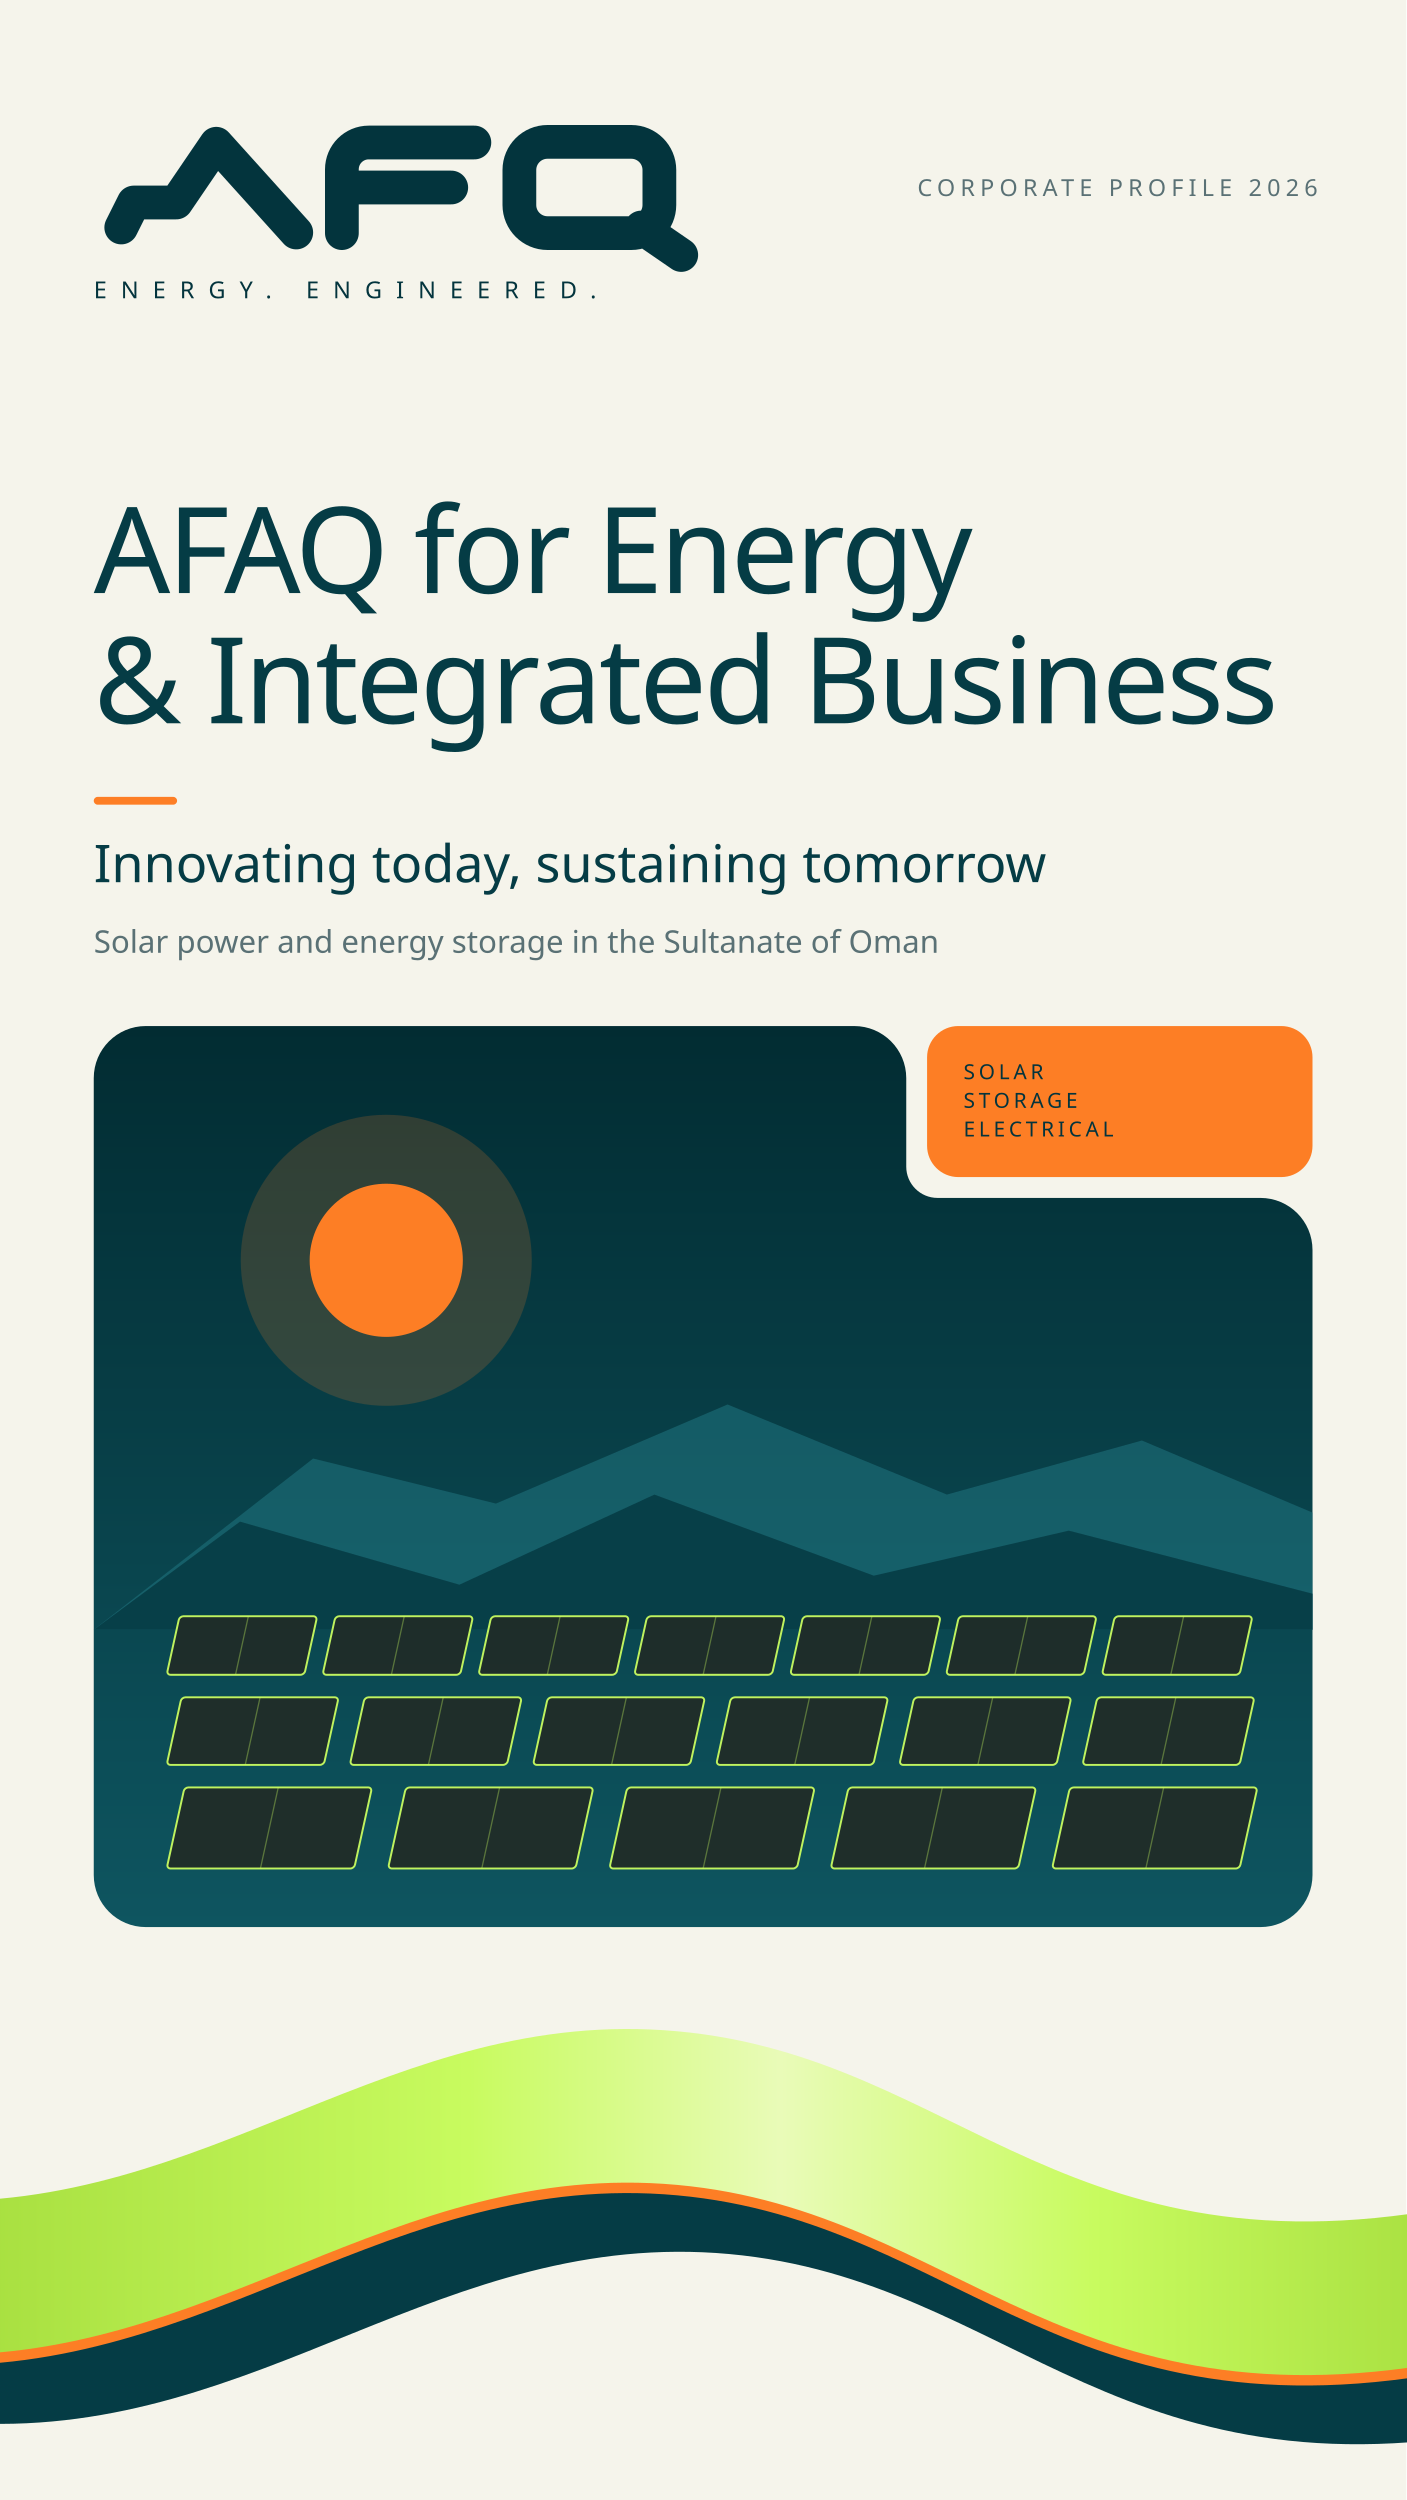
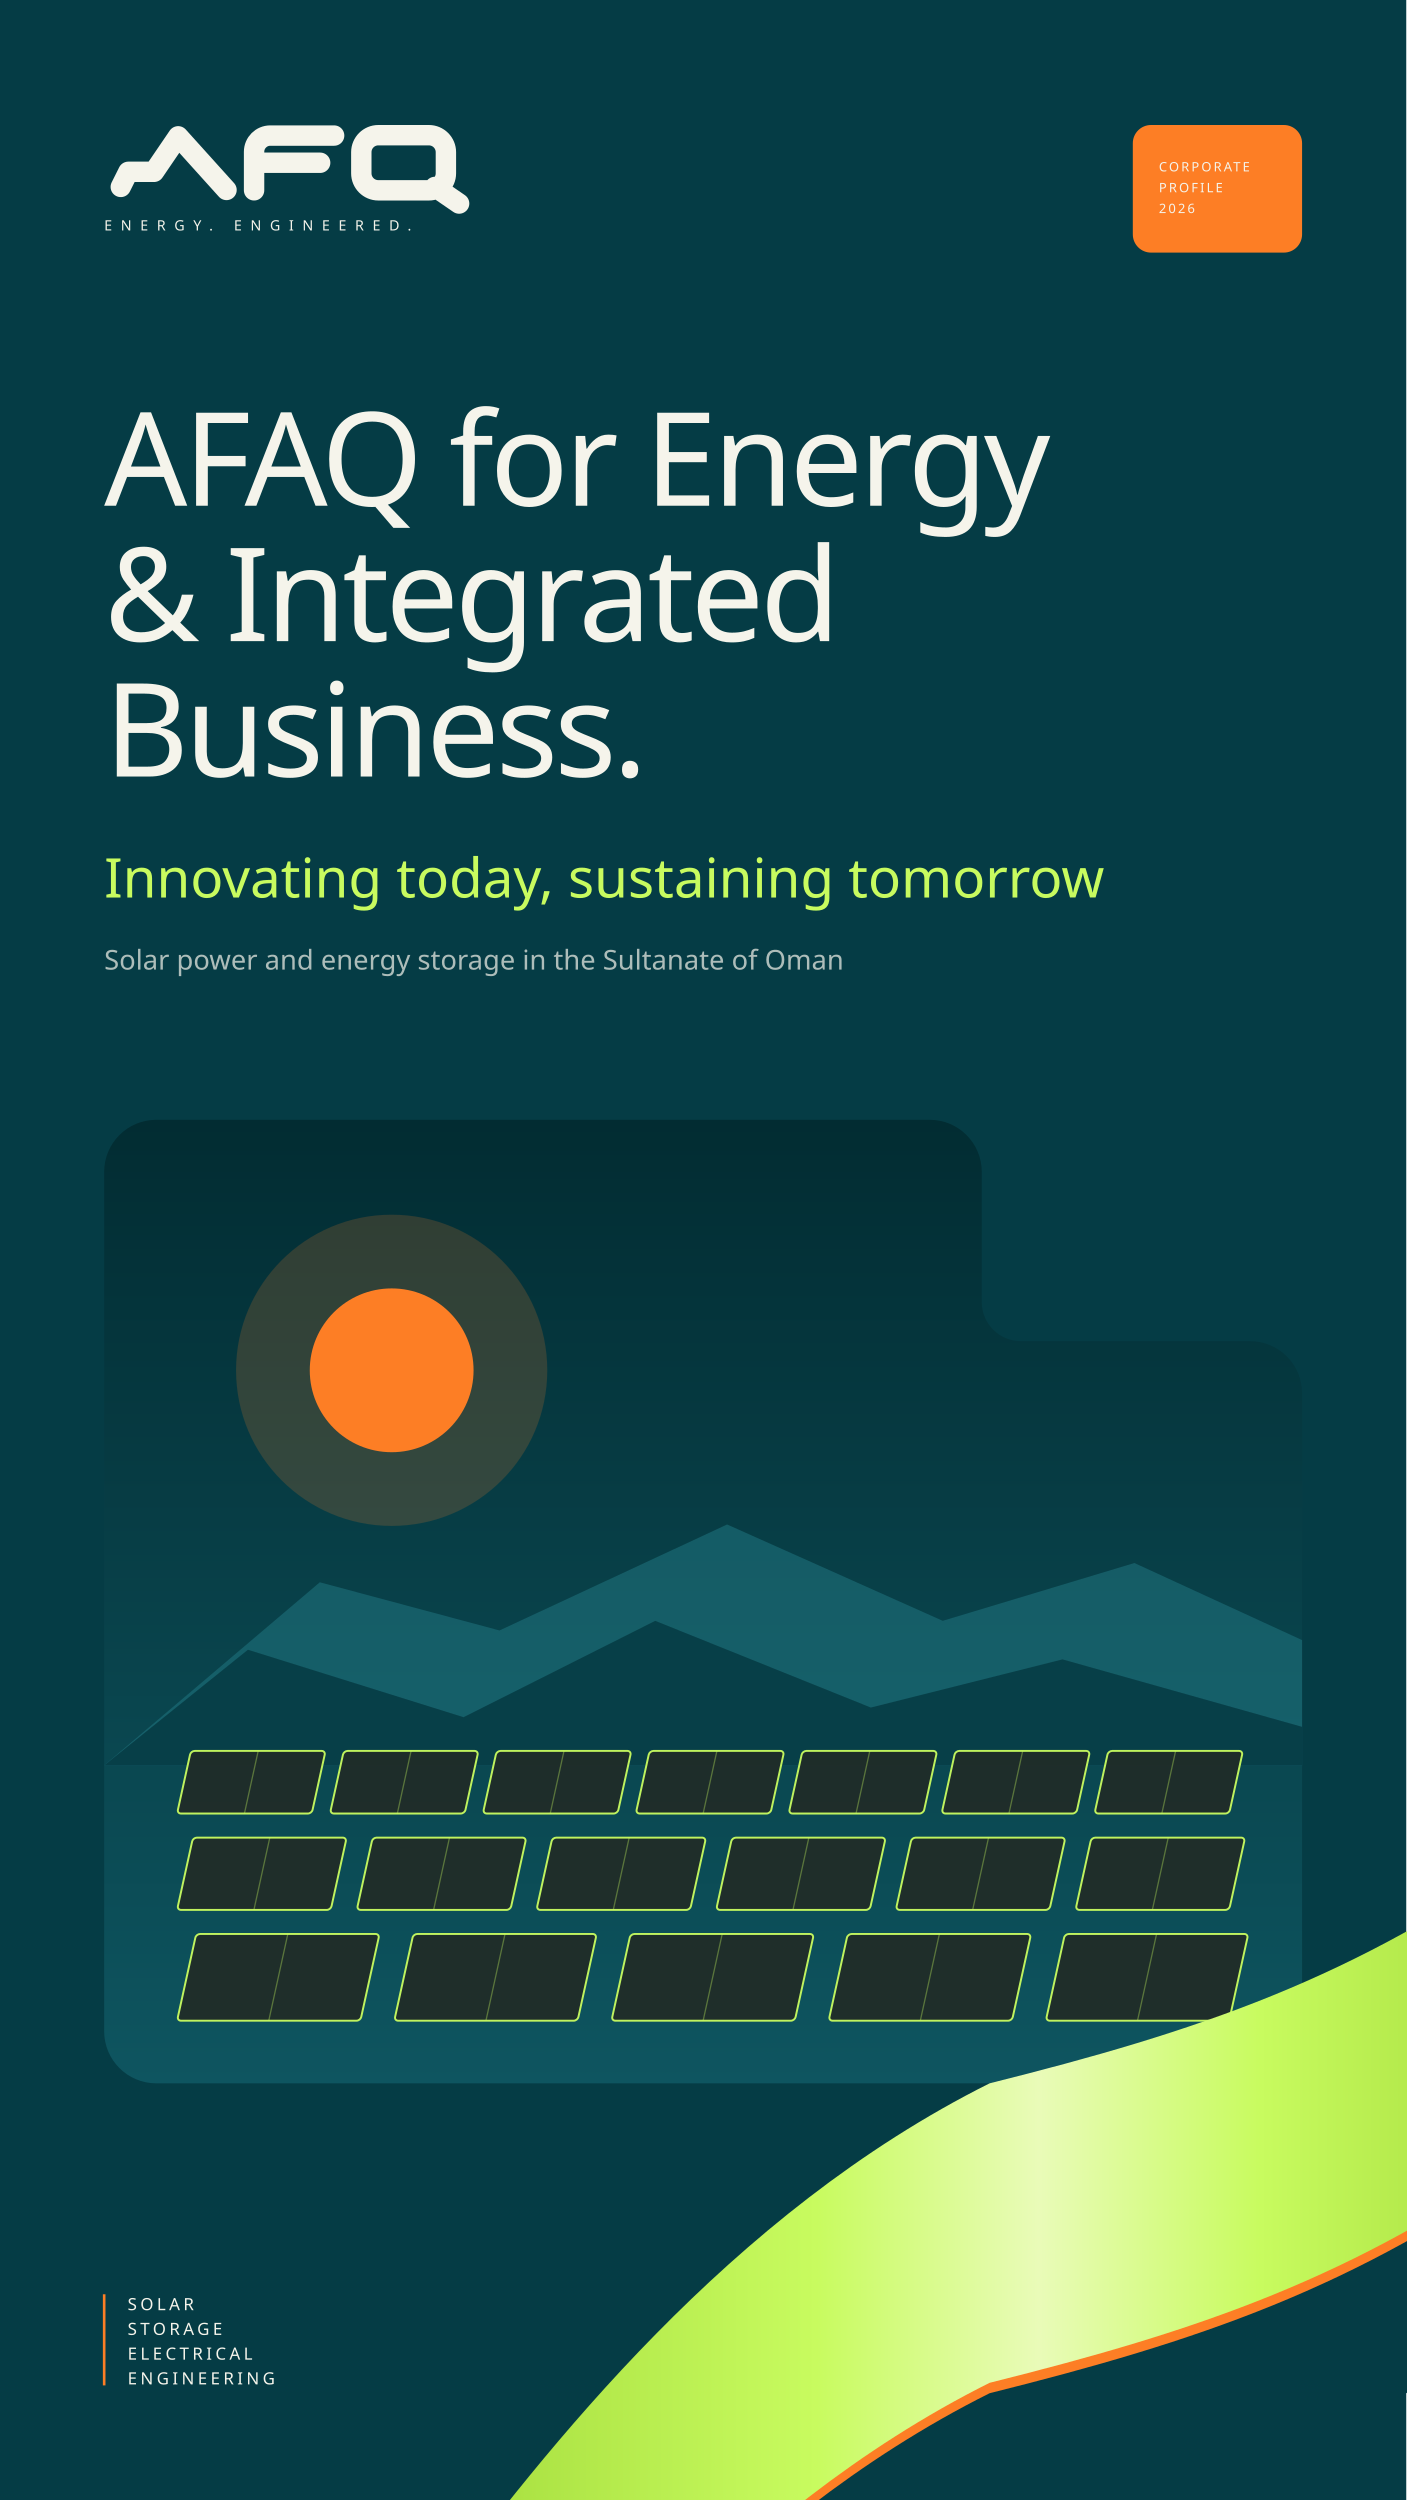
<svg xmlns="http://www.w3.org/2000/svg" width="1080" height="1920" viewBox="0 0 1080 1920">
  <defs>
-     <linearGradient id="grad-1" gradientUnits="userSpaceOnUse" x1="0" y1="788" x2="0" y2="1480">
+     <linearGradient id="grad-1" gradientUnits="userSpaceOnUse" x1="0" y1="860" x2="0" y2="1600">
      <stop offset="0" stop-color="#022C32" stop-opacity="1" />
      <stop offset="1" stop-color="#0E5560" stop-opacity="1" />
    </linearGradient>
-     <linearGradient id="grad-2" gradientUnits="userSpaceOnUse" x1="-60" y1="0" x2="1140" y2="0">
+     <linearGradient id="grad-2" gradientUnits="userSpaceOnUse" x1="330" y1="0" x2="1180" y2="0">
      <stop offset="0" stop-color="#A4DC3C" stop-opacity="1" />
      <stop offset="0.35" stop-color="#C8FB5F" stop-opacity="1" />
      <stop offset="0.55" stop-color="#E9FBB8" stop-opacity="1" />
      <stop offset="0.75" stop-color="#C8FB5F" stop-opacity="1" />
      <stop offset="1" stop-color="#A4DC3C" stop-opacity="1" />
    </linearGradient>
  </defs>
-   <rect id="Background" x="0" y="0" width="1080" height="1920" fill="#F5F4EB" />
+   <rect id="Background" x="0" y="0" width="1080" height="1920" fill="#053C45" />
  <g id="Logo-Lockup">
    <g id="Wordmark-AFQ">
-       <path id="Letter-A" d="M 93.12 174.72 L 102.72 155.52 L 135.36 155.52 L 166.08 110.4 L 227.52 178.56" fill="none" stroke="#03343D" stroke-width="25.92" stroke-linecap="round" stroke-linejoin="round" />
-       <path id="Letter-F" d="M 262.56 179.04 L 262.56 130.08 C 262.56 118.66 271.78 109.44 283.2 109.44 L 364.32 109.44 M 262.56 144 L 346.56 144" fill="none" stroke="#03343D" stroke-width="25.92" stroke-linecap="round" stroke-linejoin="round" />
-       <path id="Letter-Q" d="M 398.88 130.56 C 398.88 118.63 408.55 108.96 420.48 108.96 L 484.8 108.96 C 496.73 108.96 506.4 118.63 506.4 130.56 L 506.4 157.44 C 506.4 169.37 496.73 179.04 484.8 179.04 L 420.48 179.04 C 408.55 179.04 398.88 169.37 398.88 157.44 Z M 492.48 174.72 L 523.2 195.84" fill="none" stroke="#03343D" stroke-width="25.92" stroke-linecap="round" stroke-linejoin="round" />
+       <path id="Letter-A" d="M 92.76 143.56 L 98.56 131.96 L 118.28 131.96 L 136.84 104.7 L 173.96 145.88" fill="none" stroke="#F5F4EB" stroke-width="15.66" stroke-linecap="round" stroke-linejoin="round" />
+       <path id="Letter-F" d="M 195.13 146.17 L 195.13 116.59 C 195.13 109.69 200.7 104.12 207.6 104.12 L 256.61 104.12 M 195.13 125 L 245.88 125" fill="none" stroke="#F5F4EB" stroke-width="15.66" stroke-linecap="round" stroke-linejoin="round" />
+       <path id="Letter-Q" d="M 277.49 116.88 C 277.49 109.67 283.33 103.83 290.54 103.83 L 329.4 103.83 C 336.61 103.83 342.45 109.67 342.45 116.88 L 342.45 133.12 C 342.45 140.33 336.61 146.17 329.4 146.17 L 290.54 146.17 C 283.33 146.17 277.49 140.33 277.49 133.12 Z M 334.04 143.56 L 352.6 156.32" fill="none" stroke="#F5F4EB" stroke-width="15.66" stroke-linecap="round" stroke-linejoin="round" />
    </g>
-     <text id="Tagline" x="72" y="229.05" font-family="Inter-Medium" font-size="18" font-weight="500" fill="#03343D" letter-spacing="10.8">ENERGY. ENGINEERED.</text>
+     <text id="Tagline" x="80" y="177" font-family="Inter-Medium" font-size="11" font-weight="500" fill="#F5F4EB" letter-spacing="6.6">ENERGY. ENGINEERED.</text>
  </g>
-   <text id="Eyebrow" x="1011.96" y="150.55" font-family="Inter-Medium" font-size="18" font-weight="500" fill="#5A7175" letter-spacing="3.96" text-anchor="end">CORPORATE PROFILE 2026</text>
+   <g id="Profile-Tab">
+     <rect id="Profile-Tab-Shape" x="870" y="96" width="130" height="98" rx="14" fill="#FD7E25" />
+     <g id="Profile-Tab-Text">
+       <text id="Profile-Tab-Text-line" x="890" y="131.64" font-family="Inter-Medium" font-size="10" font-weight="500" fill="#F5F4EB" letter-spacing="1.6">CORPORATE</text>
+       <text id="Profile-Tab-Text-line-2" x="890" y="147.64" font-family="Inter-Medium" font-size="10" font-weight="500" fill="#F5F4EB" letter-spacing="1.6">PROFILE</text>
+       <text id="Profile-Tab-Text-line-3" x="890" y="163.64" font-family="Inter-Medium" font-size="10" font-weight="500" fill="#F5F4EB" letter-spacing="1.6">2026</text>
+     </g>
+   </g>
  <g id="Headline">
-     <text id="Headline-line" x="72" y="455.47" font-family="Inter-Light" font-size="92" font-weight="300" fill="#053C45" letter-spacing="-2.3">AFAQ for Energy</text>
-     <text id="Headline-line-2" x="72" y="555.47" font-family="Inter-Light" font-size="92" font-weight="300" fill="#053C45" letter-spacing="-2.3">&amp; Integrated Business</text>
+     <text id="Headline-line" x="80" y="388.38" font-family="Inter-Light" font-size="100" font-weight="300" fill="#F5F4EB" letter-spacing="-3">AFAQ for Energy</text>
+     <text id="Headline-line-2" x="80" y="492.38" font-family="Inter-Light" font-size="100" font-weight="300" fill="#F5F4EB" letter-spacing="-3">&amp; Integrated</text>
+     <text id="Headline-line-3" x="80" y="596.38" font-family="Inter-Light" font-size="100" font-weight="300" fill="#F5F4EB" letter-spacing="-3">Business.</text>
  </g>
-   <rect id="Accent-Rule" x="72" y="612" width="64" height="6" rx="3" fill="#FD7E25" />
-   <text id="Slogan" x="72" y="677.55" font-family="Inter-Light" font-size="40" font-weight="300" fill="#053C45">Innovating today, sustaining tomorrow</text>
-   <text id="Scope" x="72" y="731.73" font-family="Inter-Regular" font-size="24" font-weight="400" fill="#5A7175">Solar power and energy storage in the Sultanate of Oman</text>
+   <text id="Slogan" x="80" y="689.28" font-family="Inter-Light" font-size="42" font-weight="300" fill="#C8FB5F">Innovating today, sustaining tomorrow</text>
+   <text id="Scope" x="80" y="744.64" font-family="Inter-Regular" font-size="21" font-weight="400" fill="#F5F4EB" opacity="0.7">Solar power and energy storage in the Sultanate of Oman</text>
  <g id="Photo-Hero">
-     <path id="Photo-Hero__set-image-fill" d="M 72 828 C 72 805.91 89.91 788 112 788 L 656 788 C 678.09 788 696 805.91 696 828 L 696 896 C 696 909.25 706.75 920 720 920 L 968 920 C 990.09 920 1008 937.91 1008 960 L 1008 1440 C 1008 1462.09 990.09 1480 968 1480 L 112 1480 C 89.91 1480 72 1462.09 72 1440 Z" fill="url(#grad-1)" />
+     <path id="Photo-Hero__set-image-fill" d="M 80 900 C 80 877.91 97.91 860 120 860 L 714 860 C 736.09 860 754 877.91 754 900 L 754 1000 C 754 1016.57 767.43 1030 784 1030 L 960 1030 C 982.09 1030 1000 1047.91 1000 1070 L 1000 1560 C 1000 1582.09 982.09 1600 960 1600 L 120 1600 C 97.91 1600 80 1582.09 80 1560 Z" fill="url(#grad-1)" />
    <g id="Placeholder-Art--delete-after-placing-photo">
-       <circle id="Sun-Glow" cx="296.64" cy="967.92" r="111.76" fill="#FD7E25" opacity="0.18" />
-       <circle id="Sun" cx="296.64" cy="967.92" r="58.82" fill="#FD7E25" />
-       <path id="Mountains-Far" d="M 72 1251.64 L 240.48 1120.16 L 380.88 1154.76 L 558.72 1078.64 L 727.2 1147.84 L 876.96 1106.32 L 1008 1161.68 L 1008 1251.64 Z" fill="#1F7580" opacity="0.55" />
-       <path id="Mountains-Near" d="M 72 1251.64 L 184.32 1168.6 L 352.8 1217.04 L 502.56 1147.84 L 671.04 1210.12 L 820.8 1175.52 L 1008 1223.96 L 1008 1251.64 Z" fill="#053C45" opacity="0.9" />
+       <circle id="Sun-Glow" cx="300.8" cy="1052.4" r="119.51" fill="#FD7E25" opacity="0.18" />
+       <circle id="Sun" cx="300.8" cy="1052.4" r="62.9" fill="#FD7E25" />
+       <path id="Mountains-Far" d="M 80 1355.8 L 245.6 1215.2 L 383.6 1252.2 L 558.4 1170.8 L 724 1244.8 L 871.2 1200.4 L 1000 1259.6 L 1000 1355.8 Z" fill="#1F7580" opacity="0.55" />
+       <path id="Mountains-Near" d="M 80 1355.8 L 190.4 1267 L 356 1318.8 L 503.2 1244.8 L 668.8 1311.4 L 816 1274.4 L 1000 1326.2 L 1000 1355.8 Z" fill="#053C45" opacity="0.9" />
      <g id="Solar-Array">
-         <path id="Panel-1-1" d="M 137.25 1244.19 C 137.61 1242.57 139.24 1241.26 140.9 1241.26 L 240.61 1241.26 C 242.27 1241.26 243.32 1242.57 242.97 1244.19 L 234.36 1283.31 C 234 1284.93 232.37 1286.24 230.71 1286.24 L 131 1286.24 C 129.34 1286.24 128.29 1284.93 128.64 1283.31 Z" fill="#202C28" stroke="#C8FB5F" stroke-width="1.5" stroke-linecap="round" stroke-linejoin="round" opacity="0.95" />
-         <path id="Panel-1-1-line" d="M 190.75 1241.26 L 180.86 1286.24" fill="none" stroke="#C8FB5F" stroke-width="1" stroke-linecap="butt" stroke-linejoin="round" opacity="0.35" />
-         <path id="Panel-1-2" d="M 256.97 1244.19 C 257.32 1242.57 258.95 1241.26 260.61 1241.26 L 360.32 1241.26 C 361.98 1241.26 363.04 1242.57 362.68 1244.19 L 354.07 1283.31 C 353.72 1284.93 352.09 1286.24 350.43 1286.24 L 250.71 1286.24 C 249.06 1286.24 248 1284.93 248.36 1283.31 Z" fill="#202C28" stroke="#C8FB5F" stroke-width="1.5" stroke-linecap="round" stroke-linejoin="round" opacity="0.95" />
-         <path id="Panel-1-2-line" d="M 310.47 1241.26 L 300.57 1286.24" fill="none" stroke="#C8FB5F" stroke-width="1" stroke-linecap="butt" stroke-linejoin="round" opacity="0.35" />
-         <path id="Panel-1-3" d="M 376.68 1244.19 C 377.04 1242.57 378.67 1241.26 380.32 1241.26 L 480.04 1241.26 C 481.7 1241.26 482.75 1242.57 482.39 1244.19 L 473.79 1283.31 C 473.43 1284.93 471.8 1286.24 470.14 1286.24 L 370.43 1286.24 C 368.77 1286.24 367.72 1284.93 368.07 1283.31 Z" fill="#202C28" stroke="#C8FB5F" stroke-width="1.5" stroke-linecap="round" stroke-linejoin="round" opacity="0.95" />
-         <path id="Panel-1-3-line" d="M 430.18 1241.26 L 420.29 1286.24" fill="none" stroke="#C8FB5F" stroke-width="1" stroke-linecap="butt" stroke-linejoin="round" opacity="0.35" />
-         <path id="Panel-1-4" d="M 496.39 1244.19 C 496.75 1242.57 498.38 1241.26 500.04 1241.26 L 599.75 1241.26 C 601.41 1241.26 602.46 1242.57 602.11 1244.19 L 593.5 1283.31 C 593.15 1284.93 591.51 1286.24 589.86 1286.24 L 490.14 1286.24 C 488.49 1286.24 487.43 1284.93 487.79 1283.31 Z" fill="#202C28" stroke="#C8FB5F" stroke-width="1.5" stroke-linecap="round" stroke-linejoin="round" opacity="0.95" />
-         <path id="Panel-1-4-line" d="M 549.9 1241.26 L 540 1286.24" fill="none" stroke="#C8FB5F" stroke-width="1" stroke-linecap="butt" stroke-linejoin="round" opacity="0.35" />
-         <path id="Panel-1-5" d="M 616.11 1244.19 C 616.46 1242.57 618.1 1241.26 619.75 1241.26 L 719.47 1241.26 C 721.12 1241.26 722.18 1242.57 721.82 1244.19 L 713.22 1283.31 C 712.86 1284.93 711.23 1286.24 709.57 1286.24 L 609.86 1286.24 C 608.2 1286.24 607.15 1284.93 607.5 1283.31 Z" fill="#202C28" stroke="#C8FB5F" stroke-width="1.5" stroke-linecap="round" stroke-linejoin="round" opacity="0.95" />
-         <path id="Panel-1-5-line" d="M 669.61 1241.26 L 659.71 1286.24" fill="none" stroke="#C8FB5F" stroke-width="1" stroke-linecap="butt" stroke-linejoin="round" opacity="0.35" />
-         <path id="Panel-1-6" d="M 735.82 1244.19 C 736.18 1242.57 737.81 1241.26 739.47 1241.26 L 839.18 1241.26 C 840.84 1241.26 841.89 1242.57 841.54 1244.19 L 832.93 1283.31 C 832.57 1284.93 830.94 1286.24 829.29 1286.24 L 729.57 1286.24 C 727.91 1286.24 726.86 1284.93 727.22 1283.31 Z" fill="#202C28" stroke="#C8FB5F" stroke-width="1.5" stroke-linecap="round" stroke-linejoin="round" opacity="0.95" />
-         <path id="Panel-1-6-line" d="M 789.32 1241.26 L 779.43 1286.24" fill="none" stroke="#C8FB5F" stroke-width="1" stroke-linecap="butt" stroke-linejoin="round" opacity="0.35" />
-         <path id="Panel-1-7" d="M 855.54 1244.19 C 855.89 1242.57 857.52 1241.26 859.18 1241.26 L 958.9 1241.26 C 960.55 1241.26 961.61 1242.57 961.25 1244.19 L 952.64 1283.31 C 952.29 1284.93 950.66 1286.24 949 1286.24 L 849.29 1286.24 C 847.63 1286.24 846.57 1284.93 846.93 1283.31 Z" fill="#202C28" stroke="#C8FB5F" stroke-width="1.5" stroke-linecap="round" stroke-linejoin="round" opacity="0.95" />
-         <path id="Panel-1-7-line" d="M 909.04 1241.26 L 899.14 1286.24" fill="none" stroke="#C8FB5F" stroke-width="1" stroke-linecap="butt" stroke-linejoin="round" opacity="0.35" />
-         <path id="Panel-2-1" d="M 138.77 1306.47 C 139.13 1304.85 140.76 1303.54 142.42 1303.54 L 257.08 1303.54 C 258.74 1303.54 259.8 1304.85 259.44 1306.47 L 249.31 1352.51 C 248.96 1354.13 247.32 1355.44 245.67 1355.44 L 131 1355.44 C 129.34 1355.44 128.29 1354.13 128.64 1352.51 Z" fill="#202C28" stroke="#C8FB5F" stroke-width="1.5" stroke-linecap="round" stroke-linejoin="round" opacity="0.95" />
-         <path id="Panel-2-1-line" d="M 199.75 1303.54 L 188.33 1355.44" fill="none" stroke="#C8FB5F" stroke-width="1" stroke-linecap="butt" stroke-linejoin="round" opacity="0.35" />
-         <path id="Panel-2-2" d="M 279.44 1306.47 C 279.8 1304.85 281.43 1303.54 283.08 1303.54 L 397.75 1303.54 C 399.41 1303.54 400.46 1304.85 400.11 1306.47 L 389.98 1352.51 C 389.62 1354.13 387.99 1355.44 386.33 1355.44 L 271.67 1355.44 C 270.01 1355.44 268.96 1354.13 269.31 1352.51 Z" fill="#202C28" stroke="#C8FB5F" stroke-width="1.5" stroke-linecap="round" stroke-linejoin="round" opacity="0.95" />
-         <path id="Panel-2-2-line" d="M 340.42 1303.54 L 329 1355.44" fill="none" stroke="#C8FB5F" stroke-width="1" stroke-linecap="butt" stroke-linejoin="round" opacity="0.35" />
-         <path id="Panel-2-3" d="M 420.11 1306.47 C 420.46 1304.85 422.09 1303.54 423.75 1303.54 L 538.42 1303.54 C 540.07 1303.54 541.13 1304.85 540.77 1306.47 L 530.64 1352.51 C 530.29 1354.13 528.66 1355.44 527 1355.44 L 412.33 1355.44 C 410.68 1355.44 409.62 1354.13 409.98 1352.51 Z" fill="#202C28" stroke="#C8FB5F" stroke-width="1.5" stroke-linecap="round" stroke-linejoin="round" opacity="0.95" />
-         <path id="Panel-2-3-line" d="M 481.08 1303.54 L 469.67 1355.44" fill="none" stroke="#C8FB5F" stroke-width="1" stroke-linecap="butt" stroke-linejoin="round" opacity="0.35" />
-         <path id="Panel-2-4" d="M 560.77 1306.47 C 561.13 1304.85 562.76 1303.54 564.42 1303.54 L 679.08 1303.54 C 680.74 1303.54 681.8 1304.85 681.44 1306.47 L 671.31 1352.51 C 670.96 1354.13 669.32 1355.44 667.67 1355.44 L 553 1355.44 C 551.34 1355.44 550.29 1354.13 550.64 1352.51 Z" fill="#202C28" stroke="#C8FB5F" stroke-width="1.5" stroke-linecap="round" stroke-linejoin="round" opacity="0.95" />
-         <path id="Panel-2-4-line" d="M 621.75 1303.54 L 610.33 1355.44" fill="none" stroke="#C8FB5F" stroke-width="1" stroke-linecap="butt" stroke-linejoin="round" opacity="0.35" />
-         <path id="Panel-2-5" d="M 701.44 1306.47 C 701.8 1304.85 703.43 1303.54 705.08 1303.54 L 819.75 1303.54 C 821.41 1303.54 822.46 1304.85 822.11 1306.47 L 811.98 1352.51 C 811.62 1354.13 809.99 1355.44 808.33 1355.44 L 693.67 1355.44 C 692.01 1355.44 690.96 1354.13 691.31 1352.51 Z" fill="#202C28" stroke="#C8FB5F" stroke-width="1.5" stroke-linecap="round" stroke-linejoin="round" opacity="0.95" />
-         <path id="Panel-2-5-line" d="M 762.42 1303.54 L 751 1355.44" fill="none" stroke="#C8FB5F" stroke-width="1" stroke-linecap="butt" stroke-linejoin="round" opacity="0.35" />
-         <path id="Panel-2-6" d="M 842.11 1306.47 C 842.46 1304.85 844.09 1303.54 845.75 1303.54 L 960.42 1303.54 C 962.07 1303.54 963.13 1304.85 962.77 1306.47 L 952.64 1352.51 C 952.29 1354.13 950.66 1355.44 949 1355.44 L 834.33 1355.44 C 832.68 1355.44 831.62 1354.13 831.98 1352.51 Z" fill="#202C28" stroke="#C8FB5F" stroke-width="1.5" stroke-linecap="round" stroke-linejoin="round" opacity="0.95" />
-         <path id="Panel-2-6-line" d="M 903.08 1303.54 L 891.67 1355.44" fill="none" stroke="#C8FB5F" stroke-width="1" stroke-linecap="butt" stroke-linejoin="round" opacity="0.35" />
-         <path id="Panel-3-1" d="M 141.06 1375.67 C 141.41 1374.05 143.04 1372.74 144.7 1372.74 L 282.7 1372.74 C 284.36 1372.74 285.41 1374.05 285.06 1375.67 L 272.64 1432.09 C 272.29 1433.71 270.66 1435.02 269 1435.02 L 131 1435.02 C 129.34 1435.02 128.29 1433.71 128.64 1432.09 Z" fill="#202C28" stroke="#C8FB5F" stroke-width="1.5" stroke-linecap="round" stroke-linejoin="round" opacity="0.95" />
-         <path id="Panel-3-1-line" d="M 213.7 1372.74 L 200 1435.02" fill="none" stroke="#C8FB5F" stroke-width="1" stroke-linecap="butt" stroke-linejoin="round" opacity="0.35" />
-         <path id="Panel-3-2" d="M 311.06 1375.67 C 311.41 1374.05 313.04 1372.74 314.7 1372.74 L 452.7 1372.74 C 454.36 1372.74 455.41 1374.05 455.06 1375.67 L 442.64 1432.09 C 442.29 1433.71 440.66 1435.02 439 1435.02 L 301 1435.02 C 299.34 1435.02 298.29 1433.71 298.64 1432.09 Z" fill="#202C28" stroke="#C8FB5F" stroke-width="1.5" stroke-linecap="round" stroke-linejoin="round" opacity="0.95" />
-         <path id="Panel-3-2-line" d="M 383.7 1372.74 L 370 1435.02" fill="none" stroke="#C8FB5F" stroke-width="1" stroke-linecap="butt" stroke-linejoin="round" opacity="0.35" />
-         <path id="Panel-3-3" d="M 481.06 1375.67 C 481.41 1374.05 483.04 1372.74 484.7 1372.74 L 622.7 1372.74 C 624.36 1372.74 625.41 1374.05 625.06 1375.67 L 612.64 1432.09 C 612.29 1433.71 610.66 1435.02 609 1435.02 L 471 1435.02 C 469.34 1435.02 468.29 1433.71 468.64 1432.09 Z" fill="#202C28" stroke="#C8FB5F" stroke-width="1.5" stroke-linecap="round" stroke-linejoin="round" opacity="0.95" />
-         <path id="Panel-3-3-line" d="M 553.7 1372.74 L 540 1435.02" fill="none" stroke="#C8FB5F" stroke-width="1" stroke-linecap="butt" stroke-linejoin="round" opacity="0.35" />
-         <path id="Panel-3-4" d="M 651.06 1375.67 C 651.41 1374.05 653.04 1372.74 654.7 1372.74 L 792.7 1372.74 C 794.36 1372.74 795.41 1374.05 795.06 1375.67 L 782.64 1432.09 C 782.29 1433.71 780.66 1435.02 779 1435.02 L 641 1435.02 C 639.34 1435.02 638.29 1433.71 638.64 1432.09 Z" fill="#202C28" stroke="#C8FB5F" stroke-width="1.5" stroke-linecap="round" stroke-linejoin="round" opacity="0.95" />
-         <path id="Panel-3-4-line" d="M 723.7 1372.74 L 710 1435.02" fill="none" stroke="#C8FB5F" stroke-width="1" stroke-linecap="butt" stroke-linejoin="round" opacity="0.35" />
-         <path id="Panel-3-5" d="M 821.06 1375.67 C 821.41 1374.05 823.04 1372.74 824.7 1372.74 L 962.7 1372.74 C 964.36 1372.74 965.41 1374.05 965.06 1375.67 L 952.64 1432.09 C 952.29 1433.71 950.66 1435.02 949 1435.02 L 811 1435.02 C 809.34 1435.02 808.29 1433.71 808.64 1432.09 Z" fill="#202C28" stroke="#C8FB5F" stroke-width="1.5" stroke-linecap="round" stroke-linejoin="round" opacity="0.95" />
-         <path id="Panel-3-5-line" d="M 893.7 1372.74 L 880 1435.02" fill="none" stroke="#C8FB5F" stroke-width="1" stroke-linecap="butt" stroke-linejoin="round" opacity="0.35" />
+         <path id="Panel-1-1" d="M 145.94 1347.63 C 146.29 1346.01 147.93 1344.7 149.58 1344.7 L 247.01 1344.7 C 248.67 1344.7 249.72 1346.01 249.37 1347.63 L 240.07 1389.87 C 239.72 1391.49 238.09 1392.8 236.43 1392.8 L 139 1392.8 C 137.34 1392.8 136.29 1391.49 136.64 1389.87 Z" fill="#202C28" stroke="#C8FB5F" stroke-width="1.5" stroke-linecap="round" stroke-linejoin="round" opacity="0.95" />
+         <path id="Panel-1-1-line" d="M 198.3 1344.7 L 187.71 1392.8" fill="none" stroke="#C8FB5F" stroke-width="1" stroke-linecap="butt" stroke-linejoin="round" opacity="0.35" />
+         <path id="Panel-1-2" d="M 263.37 1347.63 C 263.72 1346.01 265.35 1344.7 267.01 1344.7 L 364.44 1344.7 C 366.1 1344.7 367.15 1346.01 366.79 1347.63 L 357.5 1389.87 C 357.15 1391.49 355.51 1392.8 353.86 1392.8 L 256.43 1392.8 C 254.77 1392.8 253.72 1391.49 254.07 1389.87 Z" fill="#202C28" stroke="#C8FB5F" stroke-width="1.5" stroke-linecap="round" stroke-linejoin="round" opacity="0.95" />
+         <path id="Panel-1-2-line" d="M 315.72 1344.7 L 305.14 1392.8" fill="none" stroke="#C8FB5F" stroke-width="1" stroke-linecap="butt" stroke-linejoin="round" opacity="0.35" />
+         <path id="Panel-1-3" d="M 380.79 1347.63 C 381.15 1346.01 382.78 1344.7 384.44 1344.7 L 481.87 1344.7 C 483.52 1344.7 484.58 1346.01 484.22 1347.63 L 474.93 1389.87 C 474.57 1391.49 472.94 1392.8 471.29 1392.8 L 373.86 1392.8 C 372.2 1392.8 371.15 1391.49 371.5 1389.87 Z" fill="#202C28" stroke="#C8FB5F" stroke-width="1.5" stroke-linecap="round" stroke-linejoin="round" opacity="0.95" />
+         <path id="Panel-1-3-line" d="M 433.15 1344.7 L 422.57 1392.8" fill="none" stroke="#C8FB5F" stroke-width="1" stroke-linecap="butt" stroke-linejoin="round" opacity="0.35" />
+         <path id="Panel-1-4" d="M 498.22 1347.63 C 498.58 1346.01 500.21 1344.7 501.87 1344.7 L 599.3 1344.7 C 600.95 1344.7 602.01 1346.01 601.65 1347.63 L 592.36 1389.87 C 592 1391.49 590.37 1392.8 588.71 1392.8 L 491.29 1392.8 C 489.63 1392.8 488.57 1391.49 488.93 1389.87 Z" fill="#202C28" stroke="#C8FB5F" stroke-width="1.5" stroke-linecap="round" stroke-linejoin="round" opacity="0.95" />
+         <path id="Panel-1-4-line" d="M 550.58 1344.7 L 540 1392.8" fill="none" stroke="#C8FB5F" stroke-width="1" stroke-linecap="butt" stroke-linejoin="round" opacity="0.35" />
+         <path id="Panel-1-5" d="M 615.65 1347.63 C 616.01 1346.01 617.64 1344.7 619.3 1344.7 L 716.72 1344.7 C 718.38 1344.7 719.44 1346.01 719.08 1347.63 L 709.79 1389.87 C 709.43 1391.49 707.8 1392.8 706.14 1392.8 L 608.71 1392.8 C 607.06 1392.8 606 1391.49 606.36 1389.87 Z" fill="#202C28" stroke="#C8FB5F" stroke-width="1.5" stroke-linecap="round" stroke-linejoin="round" opacity="0.95" />
+         <path id="Panel-1-5-line" d="M 668.01 1344.7 L 657.43 1392.8" fill="none" stroke="#C8FB5F" stroke-width="1" stroke-linecap="butt" stroke-linejoin="round" opacity="0.35" />
+         <path id="Panel-1-6" d="M 733.08 1347.63 C 733.44 1346.01 735.07 1344.7 736.72 1344.7 L 834.15 1344.7 C 835.81 1344.7 836.86 1346.01 836.51 1347.63 L 827.22 1389.87 C 826.86 1391.49 825.23 1392.8 823.57 1392.8 L 726.14 1392.8 C 724.49 1392.8 723.43 1391.49 723.79 1389.87 Z" fill="#202C28" stroke="#C8FB5F" stroke-width="1.5" stroke-linecap="round" stroke-linejoin="round" opacity="0.95" />
+         <path id="Panel-1-6-line" d="M 785.44 1344.7 L 774.86 1392.8" fill="none" stroke="#C8FB5F" stroke-width="1" stroke-linecap="butt" stroke-linejoin="round" opacity="0.35" />
+         <path id="Panel-1-7" d="M 850.51 1347.63 C 850.86 1346.01 852.5 1344.7 854.15 1344.7 L 951.58 1344.7 C 953.24 1344.7 954.29 1346.01 953.94 1347.63 L 944.64 1389.87 C 944.29 1391.49 942.66 1392.8 941 1392.8 L 843.57 1392.8 C 841.91 1392.8 840.86 1391.49 841.22 1389.87 Z" fill="#202C28" stroke="#C8FB5F" stroke-width="1.5" stroke-linecap="round" stroke-linejoin="round" opacity="0.95" />
+         <path id="Panel-1-7-line" d="M 902.87 1344.7 L 892.29 1392.8" fill="none" stroke="#C8FB5F" stroke-width="1" stroke-linecap="butt" stroke-linejoin="round" opacity="0.35" />
+         <path id="Panel-2-1" d="M 147.57 1414.23 C 147.92 1412.61 149.55 1411.3 151.21 1411.3 L 263.21 1411.3 C 264.87 1411.3 265.92 1412.61 265.57 1414.23 L 254.64 1463.87 C 254.29 1465.49 252.66 1466.8 251 1466.8 L 139 1466.8 C 137.34 1466.8 136.29 1465.49 136.64 1463.87 Z" fill="#202C28" stroke="#C8FB5F" stroke-width="1.5" stroke-linecap="round" stroke-linejoin="round" opacity="0.95" />
+         <path id="Panel-2-1-line" d="M 207.21 1411.3 L 195 1466.8" fill="none" stroke="#C8FB5F" stroke-width="1" stroke-linecap="butt" stroke-linejoin="round" opacity="0.35" />
+         <path id="Panel-2-2" d="M 285.57 1414.23 C 285.92 1412.61 287.55 1411.3 289.21 1411.3 L 401.21 1411.3 C 402.87 1411.3 403.92 1412.61 403.57 1414.23 L 392.64 1463.87 C 392.29 1465.49 390.66 1466.8 389 1466.8 L 277 1466.8 C 275.34 1466.8 274.29 1465.49 274.64 1463.87 Z" fill="#202C28" stroke="#C8FB5F" stroke-width="1.5" stroke-linecap="round" stroke-linejoin="round" opacity="0.95" />
+         <path id="Panel-2-2-line" d="M 345.21 1411.3 L 333 1466.8" fill="none" stroke="#C8FB5F" stroke-width="1" stroke-linecap="butt" stroke-linejoin="round" opacity="0.35" />
+         <path id="Panel-2-3" d="M 423.57 1414.23 C 423.92 1412.61 425.55 1411.3 427.21 1411.3 L 539.21 1411.3 C 540.87 1411.3 541.92 1412.61 541.57 1414.23 L 530.64 1463.87 C 530.29 1465.49 528.66 1466.8 527 1466.8 L 415 1466.8 C 413.34 1466.8 412.29 1465.49 412.64 1463.87 Z" fill="#202C28" stroke="#C8FB5F" stroke-width="1.5" stroke-linecap="round" stroke-linejoin="round" opacity="0.95" />
+         <path id="Panel-2-3-line" d="M 483.21 1411.3 L 471 1466.8" fill="none" stroke="#C8FB5F" stroke-width="1" stroke-linecap="butt" stroke-linejoin="round" opacity="0.35" />
+         <path id="Panel-2-4" d="M 561.57 1414.23 C 561.92 1412.61 563.55 1411.3 565.21 1411.3 L 677.21 1411.3 C 678.87 1411.3 679.92 1412.61 679.57 1414.23 L 668.64 1463.87 C 668.29 1465.49 666.66 1466.8 665 1466.8 L 553 1466.8 C 551.34 1466.8 550.29 1465.49 550.64 1463.87 Z" fill="#202C28" stroke="#C8FB5F" stroke-width="1.5" stroke-linecap="round" stroke-linejoin="round" opacity="0.95" />
+         <path id="Panel-2-4-line" d="M 621.21 1411.3 L 609 1466.8" fill="none" stroke="#C8FB5F" stroke-width="1" stroke-linecap="butt" stroke-linejoin="round" opacity="0.35" />
+         <path id="Panel-2-5" d="M 699.57 1414.23 C 699.92 1412.61 701.55 1411.3 703.21 1411.3 L 815.21 1411.3 C 816.87 1411.3 817.92 1412.61 817.57 1414.23 L 806.64 1463.87 C 806.29 1465.49 804.66 1466.8 803 1466.8 L 691 1466.8 C 689.34 1466.8 688.29 1465.49 688.64 1463.87 Z" fill="#202C28" stroke="#C8FB5F" stroke-width="1.5" stroke-linecap="round" stroke-linejoin="round" opacity="0.95" />
+         <path id="Panel-2-5-line" d="M 759.21 1411.3 L 747 1466.8" fill="none" stroke="#C8FB5F" stroke-width="1" stroke-linecap="butt" stroke-linejoin="round" opacity="0.35" />
+         <path id="Panel-2-6" d="M 837.57 1414.23 C 837.92 1412.61 839.55 1411.3 841.21 1411.3 L 953.21 1411.3 C 954.87 1411.3 955.92 1412.61 955.57 1414.23 L 944.64 1463.87 C 944.29 1465.49 942.66 1466.8 941 1466.8 L 829 1466.8 C 827.34 1466.8 826.29 1465.49 826.64 1463.87 Z" fill="#202C28" stroke="#C8FB5F" stroke-width="1.5" stroke-linecap="round" stroke-linejoin="round" opacity="0.95" />
+         <path id="Panel-2-6-line" d="M 897.21 1411.3 L 885 1466.8" fill="none" stroke="#C8FB5F" stroke-width="1" stroke-linecap="butt" stroke-linejoin="round" opacity="0.35" />
+         <path id="Panel-3-1" d="M 150.01 1488.23 C 150.36 1486.61 152 1485.3 153.65 1485.3 L 288.45 1485.3 C 290.11 1485.3 291.16 1486.61 290.81 1488.23 L 277.44 1548.97 C 277.09 1550.59 275.46 1551.9 273.8 1551.9 L 139 1551.9 C 137.34 1551.9 136.29 1550.59 136.64 1548.97 Z" fill="#202C28" stroke="#C8FB5F" stroke-width="1.5" stroke-linecap="round" stroke-linejoin="round" opacity="0.95" />
+         <path id="Panel-3-1-line" d="M 221.05 1485.3 L 206.4 1551.9" fill="none" stroke="#C8FB5F" stroke-width="1" stroke-linecap="butt" stroke-linejoin="round" opacity="0.35" />
+         <path id="Panel-3-2" d="M 316.81 1488.23 C 317.16 1486.61 318.8 1485.3 320.45 1485.3 L 455.25 1485.3 C 456.91 1485.3 457.96 1486.61 457.61 1488.23 L 444.24 1548.97 C 443.89 1550.59 442.26 1551.9 440.6 1551.9 L 305.8 1551.9 C 304.14 1551.9 303.09 1550.59 303.44 1548.97 Z" fill="#202C28" stroke="#C8FB5F" stroke-width="1.5" stroke-linecap="round" stroke-linejoin="round" opacity="0.95" />
+         <path id="Panel-3-2-line" d="M 387.85 1485.3 L 373.2 1551.9" fill="none" stroke="#C8FB5F" stroke-width="1" stroke-linecap="butt" stroke-linejoin="round" opacity="0.35" />
+         <path id="Panel-3-3" d="M 483.61 1488.23 C 483.96 1486.61 485.6 1485.3 487.25 1485.3 L 622.05 1485.3 C 623.71 1485.3 624.76 1486.61 624.41 1488.23 L 611.04 1548.97 C 610.69 1550.59 609.06 1551.9 607.4 1551.9 L 472.6 1551.9 C 470.94 1551.9 469.89 1550.59 470.24 1548.97 Z" fill="#202C28" stroke="#C8FB5F" stroke-width="1.5" stroke-linecap="round" stroke-linejoin="round" opacity="0.95" />
+         <path id="Panel-3-3-line" d="M 554.65 1485.3 L 540 1551.9" fill="none" stroke="#C8FB5F" stroke-width="1" stroke-linecap="butt" stroke-linejoin="round" opacity="0.35" />
+         <path id="Panel-3-4" d="M 650.41 1488.23 C 650.76 1486.61 652.4 1485.3 654.05 1485.3 L 788.85 1485.3 C 790.51 1485.3 791.56 1486.61 791.21 1488.23 L 777.84 1548.97 C 777.49 1550.59 775.86 1551.9 774.2 1551.9 L 639.4 1551.9 C 637.74 1551.9 636.69 1550.59 637.04 1548.97 Z" fill="#202C28" stroke="#C8FB5F" stroke-width="1.5" stroke-linecap="round" stroke-linejoin="round" opacity="0.95" />
+         <path id="Panel-3-4-line" d="M 721.45 1485.3 L 706.8 1551.9" fill="none" stroke="#C8FB5F" stroke-width="1" stroke-linecap="butt" stroke-linejoin="round" opacity="0.35" />
+         <path id="Panel-3-5" d="M 817.21 1488.23 C 817.56 1486.61 819.2 1485.3 820.85 1485.3 L 955.65 1485.3 C 957.31 1485.3 958.36 1486.61 958.01 1488.23 L 944.64 1548.97 C 944.29 1550.59 942.66 1551.9 941 1551.9 L 806.2 1551.9 C 804.54 1551.9 803.49 1550.59 803.84 1548.97 Z" fill="#202C28" stroke="#C8FB5F" stroke-width="1.5" stroke-linecap="round" stroke-linejoin="round" opacity="0.95" />
+         <path id="Panel-3-5-line" d="M 888.25 1485.3 L 873.6 1551.9" fill="none" stroke="#C8FB5F" stroke-width="1" stroke-linecap="butt" stroke-linejoin="round" opacity="0.35" />
      </g>
    </g>
  </g>
-   <g id="Label-Tab">
-     <rect id="Label-Tab-Shape" x="712" y="788" width="296" height="116" rx="24" fill="#FD7E25" />
-     <g id="Label-Tab-Text">
-       <text id="Label-Tab-Text-line" x="740" y="828.82" font-family="Inter-Medium" font-size="16" font-weight="500" fill="#03343D" letter-spacing="2.88">SOLAR</text>
-       <text id="Label-Tab-Text-line-2" x="740" y="850.82" font-family="Inter-Medium" font-size="16" font-weight="500" fill="#03343D" letter-spacing="2.88">STORAGE</text>
-       <text id="Label-Tab-Text-line-3" x="740" y="872.82" font-family="Inter-Medium" font-size="16" font-weight="500" fill="#03343D" letter-spacing="2.88">ELECTRICAL</text>
+   <g id="Ribbon">
+     <path id="Ribbon-Teal" d="M 370 2126.5 C 460 2006.5 600 1826.5 800 1726.5 C 960 1686.5 1080 1646.5 1220 1546.5 L 1220 1753.5 C 1080 1853.5 960 1893.5 800 1933.5 C 600 2033.5 460 2213.5 370 2333.5 Z" fill="#053C45" />
+     <path id="Ribbon-Orange" d="M 330 2228 C 420 2108 560 1928 760 1828 C 920 1788 1040 1748 1180 1648 L 1180 1658 C 1040 1758 920 1798 760 1838 C 560 1938 420 2118 330 2238 Z" fill="#FD7E25" />
+     <path id="Ribbon-Lime" d="M 330 2000 C 420 1880 560 1700 760 1600 C 920 1560 1040 1520 1180 1420 L 1180 1650 C 1040 1750 920 1790 760 1830 C 560 1930 420 2110 330 2230 Z" fill="url(#grad-2)" />
+   </g>
+   <g id="Services">
+     <path id="Services-Rule" d="M 80 1762 L 80 1832" fill="none" stroke="#FD7E25" stroke-width="2" stroke-linecap="butt" stroke-linejoin="round" />
+     <g id="Services-List">
+       <text id="Services-List-line" x="98" y="1774.23" font-family="Inter-Medium" font-size="13" font-weight="500" fill="#F5F4EB" letter-spacing="2.6">SOLAR</text>
+       <text id="Services-List-line-2" x="98" y="1793.23" font-family="Inter-Medium" font-size="13" font-weight="500" fill="#F5F4EB" letter-spacing="2.6">STORAGE</text>
+       <text id="Services-List-line-3" x="98" y="1812.23" font-family="Inter-Medium" font-size="13" font-weight="500" fill="#F5F4EB" letter-spacing="2.6">ELECTRICAL</text>
+       <text id="Services-List-line-4" x="98" y="1831.23" font-family="Inter-Medium" font-size="13" font-weight="500" fill="#F5F4EB" letter-spacing="2.6">ENGINEERING</text>
    </g>
  </g>
-   <g id="Ribbon">
-     <path id="Ribbon-Teal" d="M -20 1754.9 C 200 1764.9 340 1604.9 560 1624.9 C 780 1644.9 860 1824.9 1180 1754.9 L 1180 1861.1 C 860 1931.1 780 1751.1 560 1731.1 C 340 1711.1 200 1871.1 -20 1861.1 Z" fill="#053C45" />
-     <path id="Ribbon-Orange" d="M -60 1806 C 160 1816 300 1656 520 1676 C 740 1696 820 1876 1140 1806 L 1140 1816 C 820 1886 740 1706 520 1686 C 300 1666 160 1826 -60 1816 Z" fill="#FD7E25" />
-     <path id="Ribbon-Lime" d="M -60 1690 C 160 1700 300 1540 520 1560 C 740 1580 820 1760 1140 1690 L 1140 1808 C 820 1878 740 1698 520 1678 C 300 1658 160 1818 -60 1808 Z" fill="url(#grad-2)" />
-   </g>
</svg>
